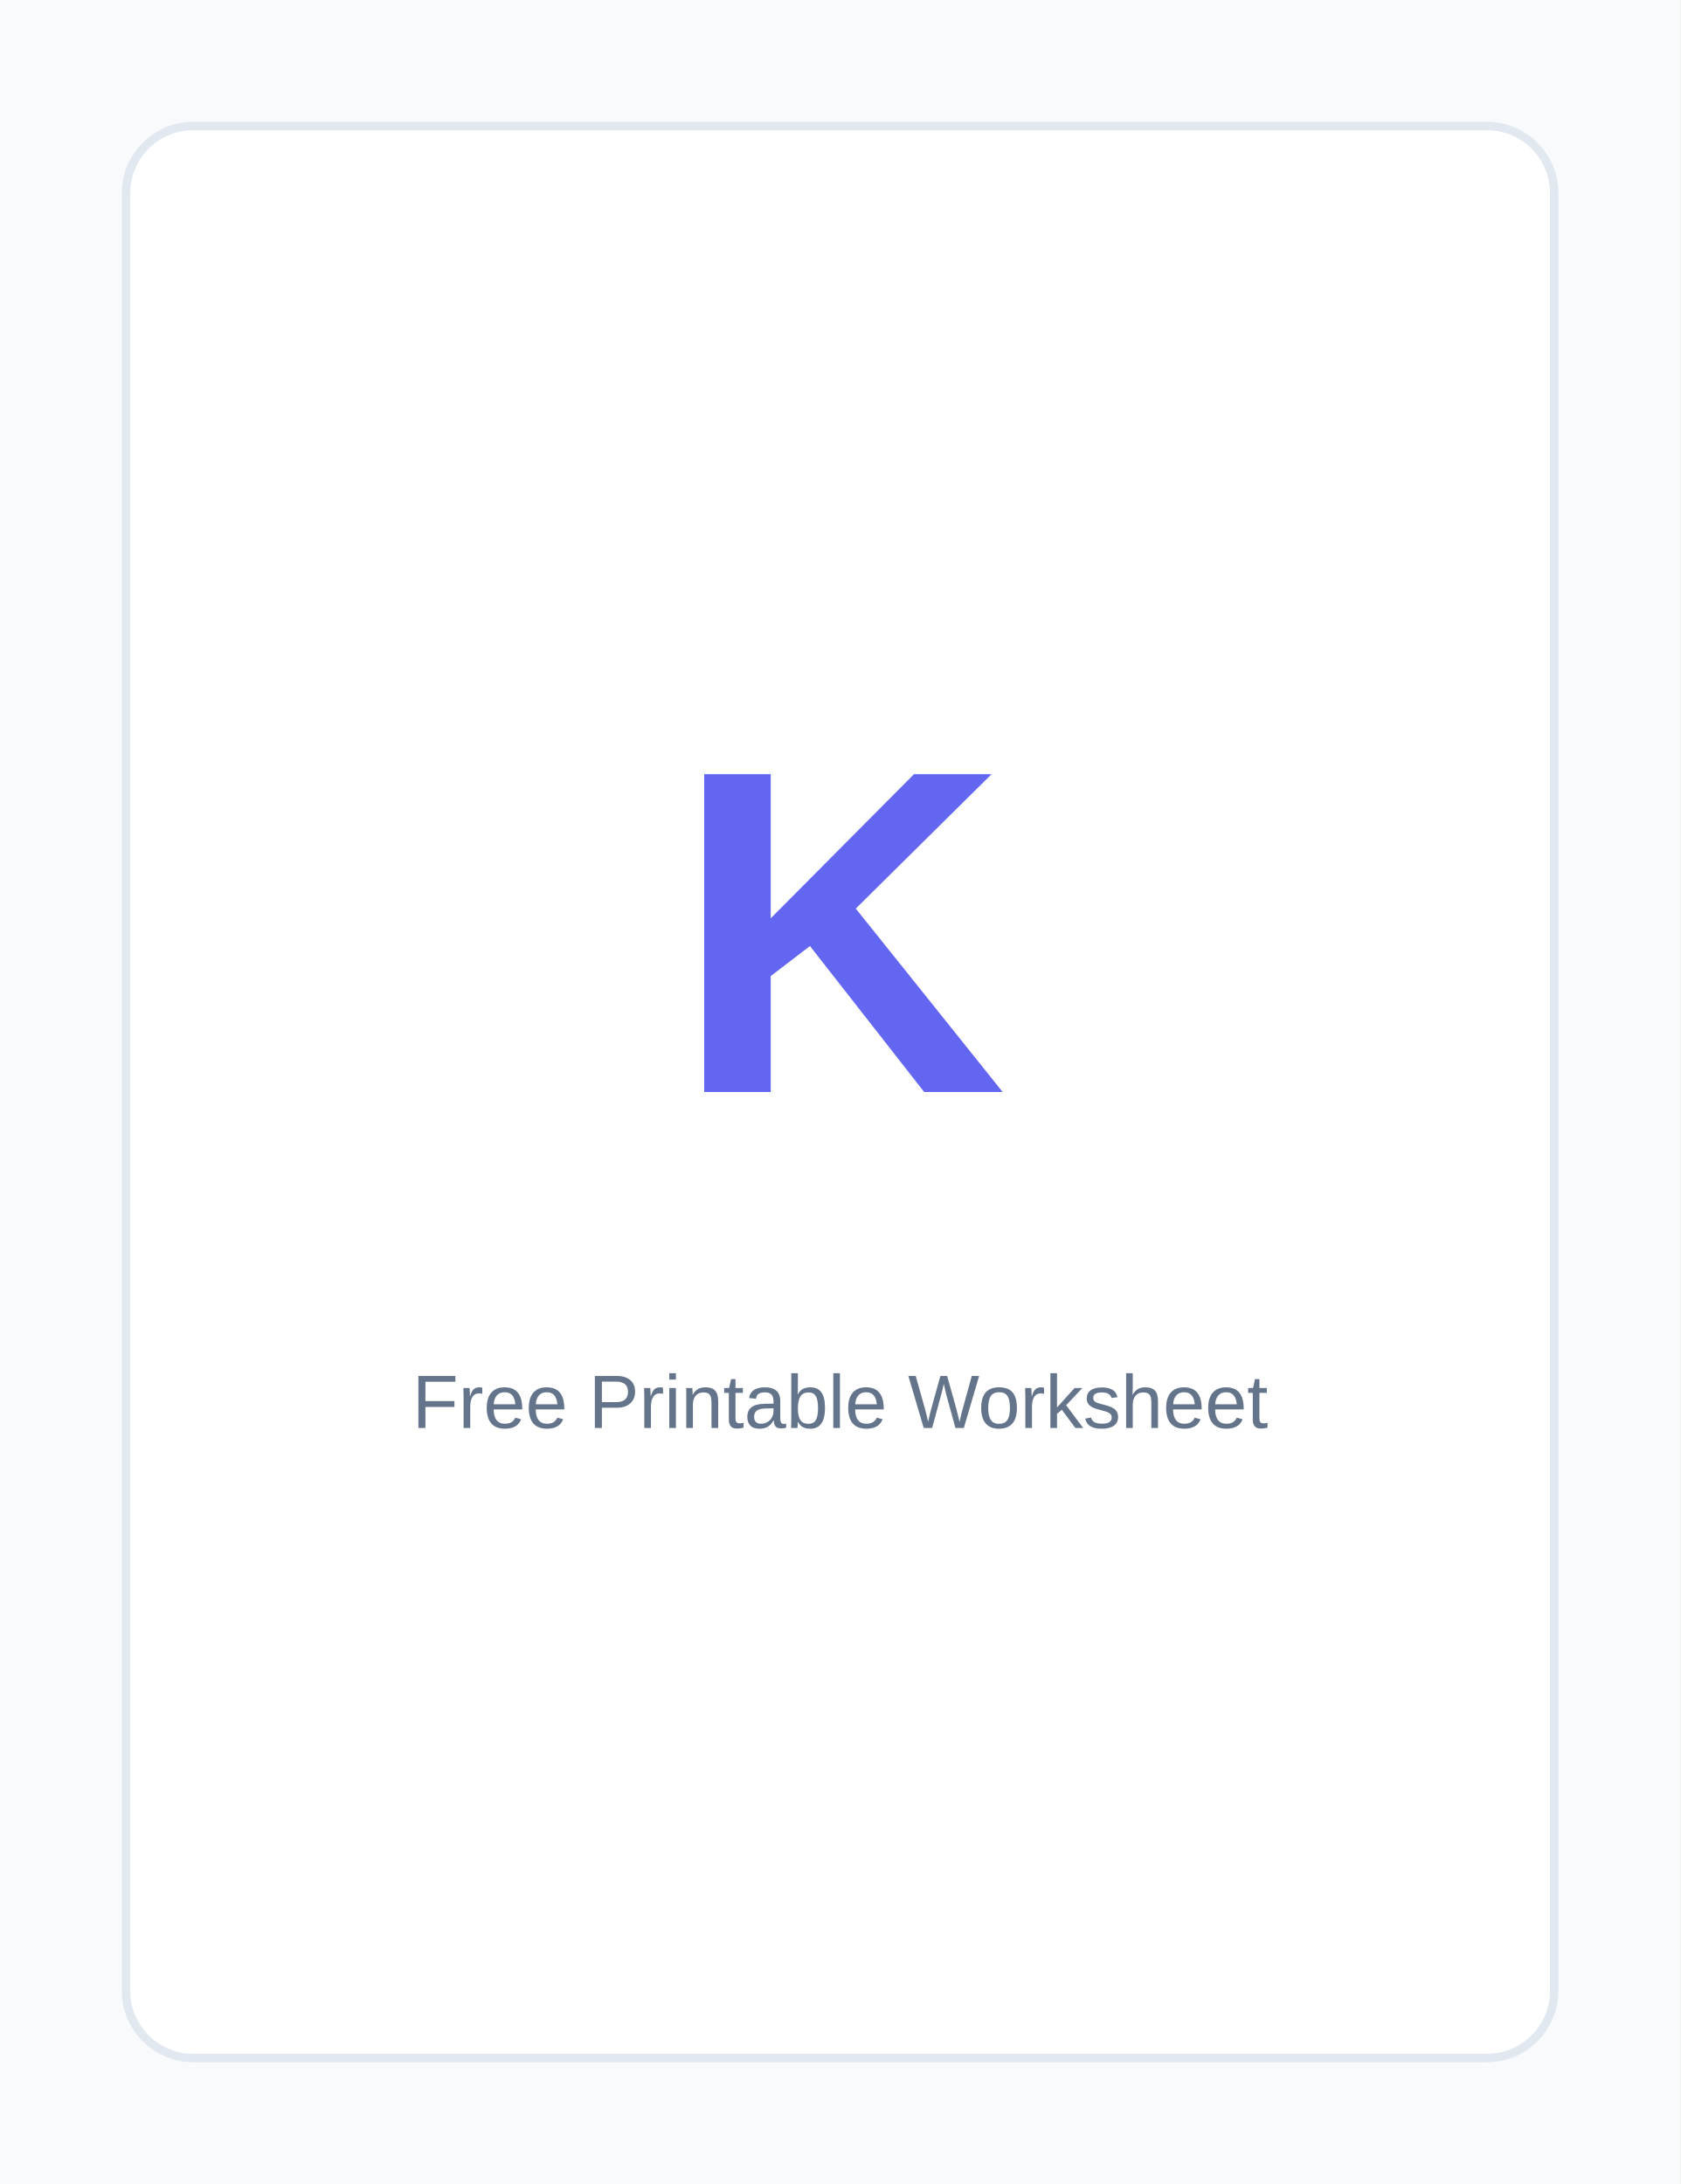
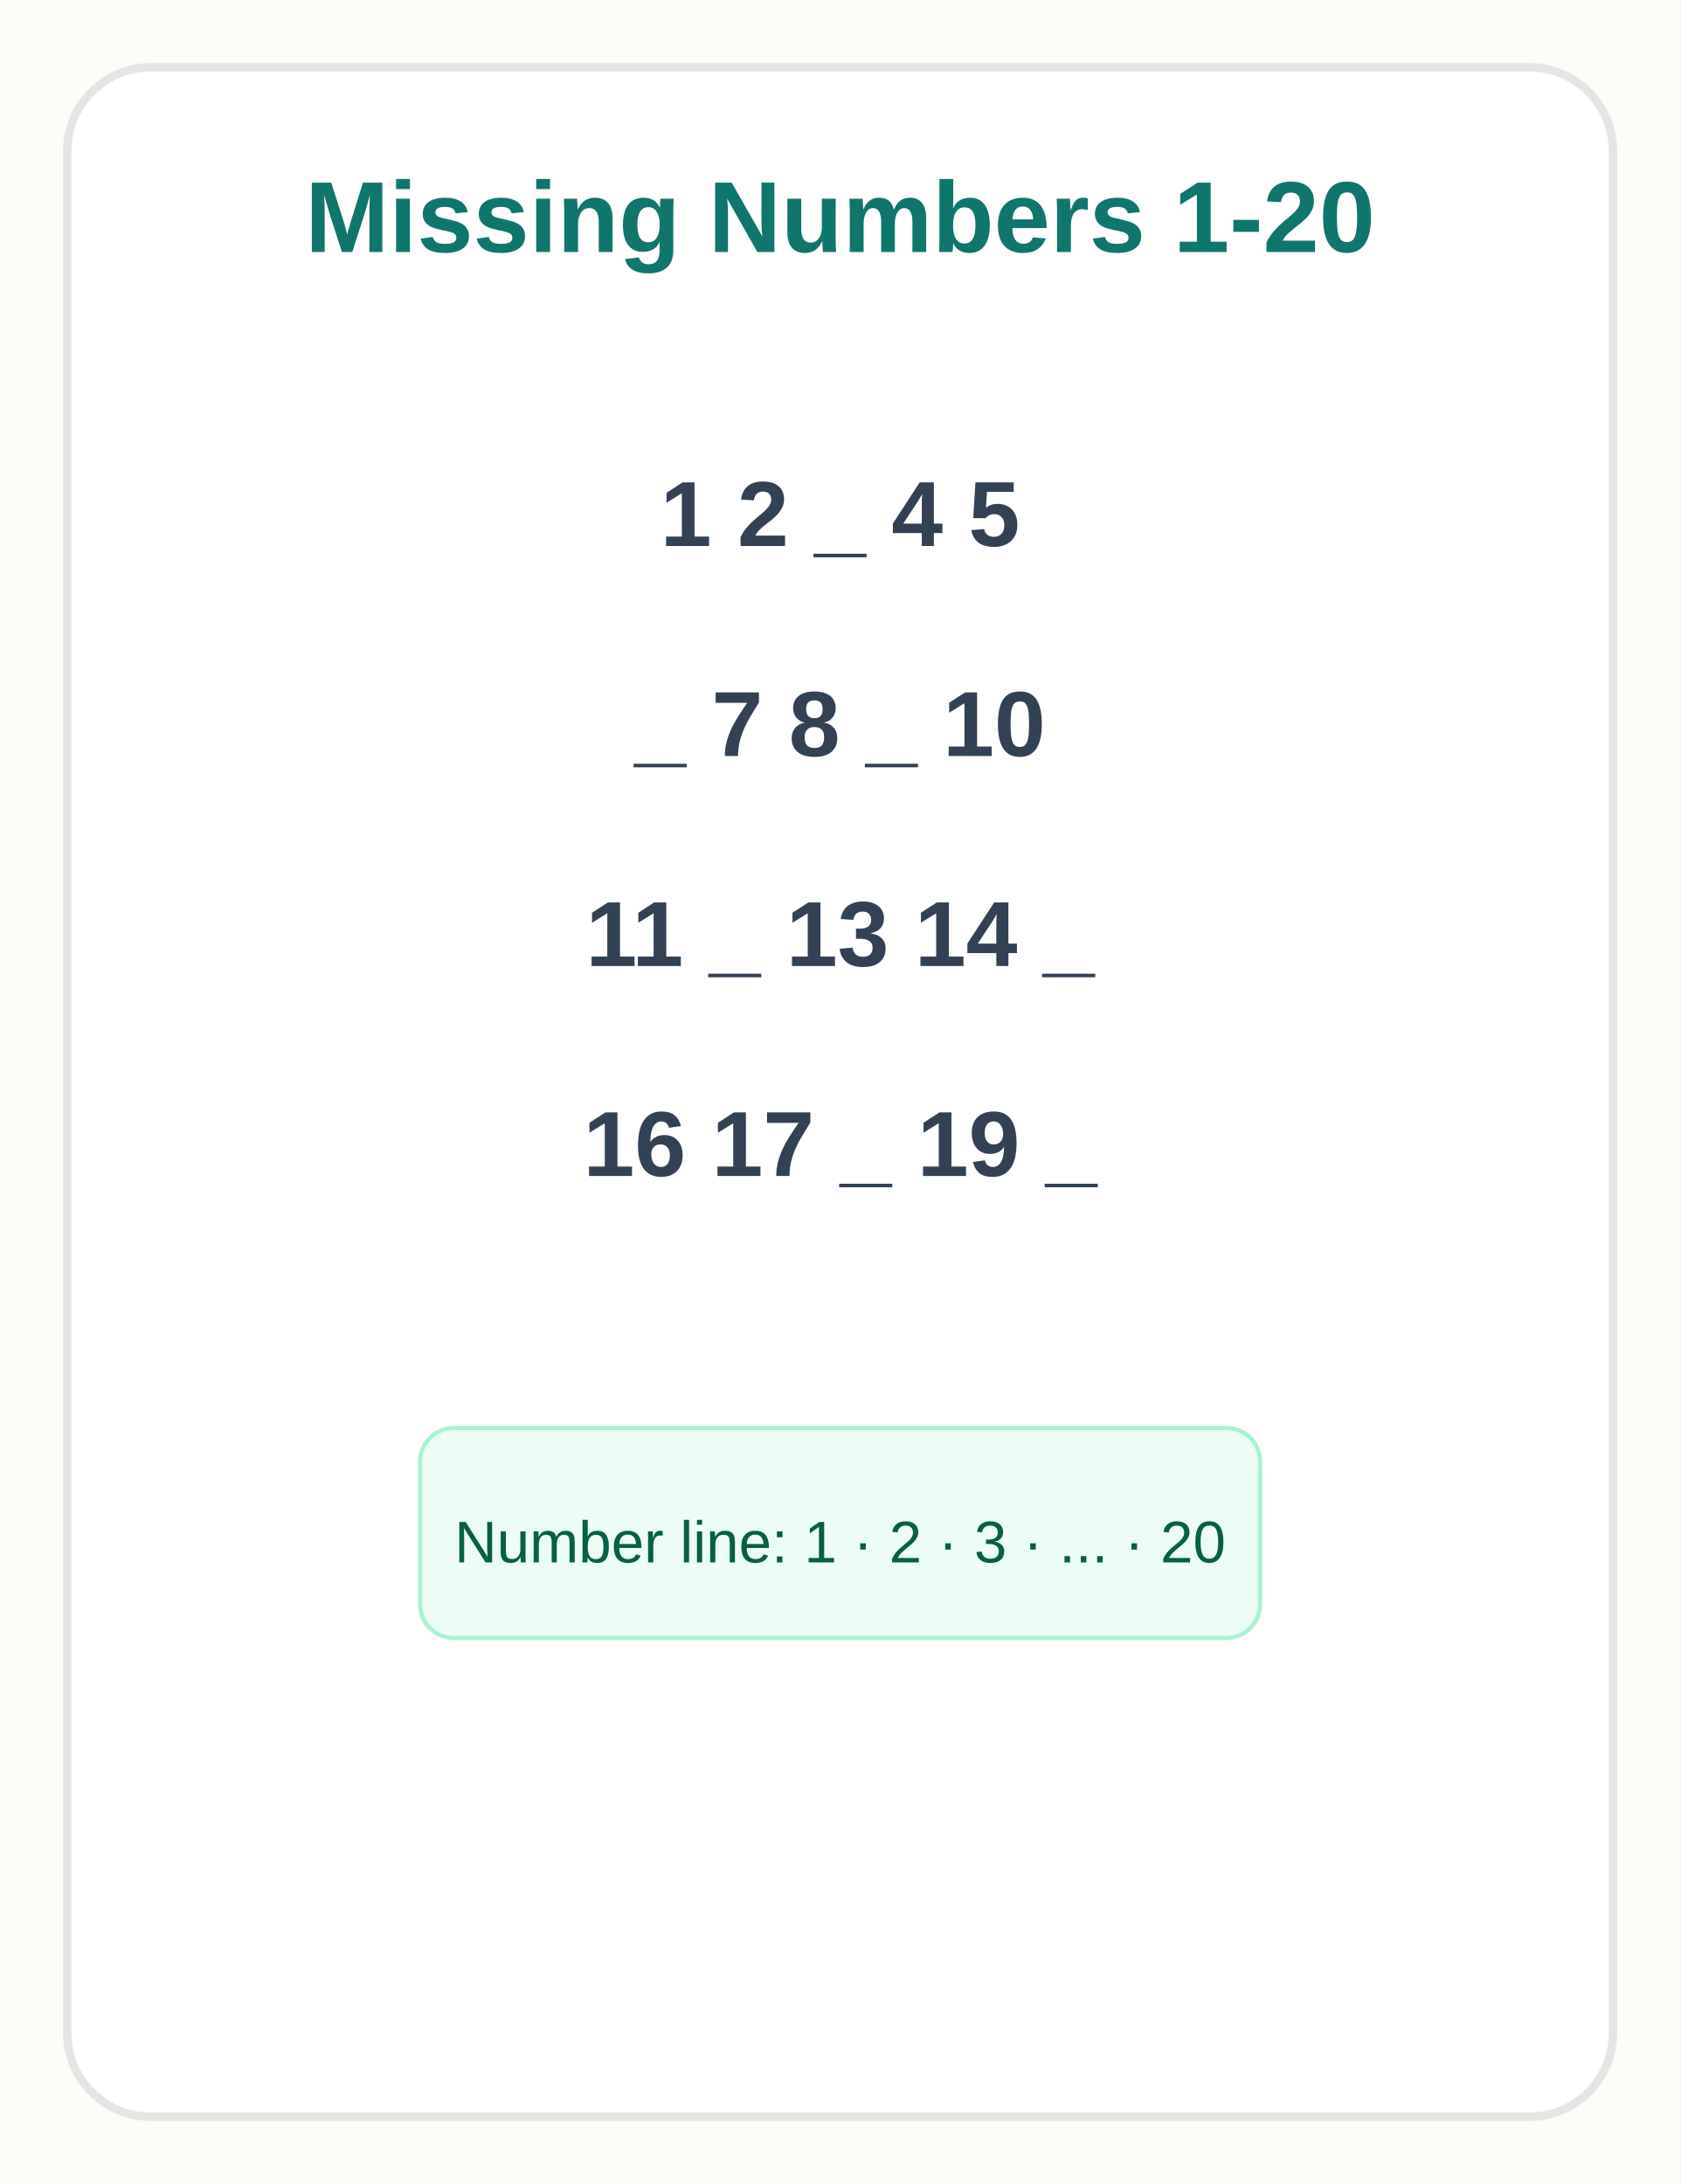
<svg xmlns="http://www.w3.org/2000/svg" viewBox="0 0 400 520">
-   <rect width="400" height="520" fill="#f8fafc" />
-   <rect x="30" y="30" width="340" height="460" rx="16" fill="#fff" stroke="#e2e8f0" stroke-width="2" />
-   <text x="200" y="260" text-anchor="middle" font-family="Arial, sans-serif" font-size="110" font-weight="bold" fill="#6366f1">K</text>
-   <text x="200" y="340" text-anchor="middle" font-family="Arial, sans-serif" font-size="18" fill="#64748b">Free Printable Worksheet</text>
+   <rect width="400" height="520" fill="#fdfcf8" />
+   <rect x="16" y="16" width="368" height="488" rx="20" fill="#ffffff" stroke="#e7e5e4" stroke-width="2" />
+   <text x="200" y="60" text-anchor="middle" font-family="Arial, sans-serif" font-size="24" font-weight="bold" fill="#0f766e">Missing Numbers 1-20</text>
+   <text x="200" y="130" text-anchor="middle" font-family="Arial, sans-serif" font-size="22" font-weight="bold" fill="#334155">1  2  _  4  5</text>
+   <text x="200" y="180" text-anchor="middle" font-family="Arial, sans-serif" font-size="22" font-weight="bold" fill="#334155">_  7  8  _  10</text>
+   <text x="200" y="230" text-anchor="middle" font-family="Arial, sans-serif" font-size="22" font-weight="bold" fill="#334155">11  _  13  14  _</text>
+   <text x="200" y="280" text-anchor="middle" font-family="Arial, sans-serif" font-size="22" font-weight="bold" fill="#334155">16  17  _  19  _</text>
+   <rect x="100" y="340" width="200" height="50" rx="8" fill="#ecfdf5" stroke="#a7f3d0" />
+   <text x="200" y="372" text-anchor="middle" font-family="Arial, sans-serif" font-size="14" fill="#065f46">Number line: 1 · 2 · 3 · ... · 20</text>
</svg>
